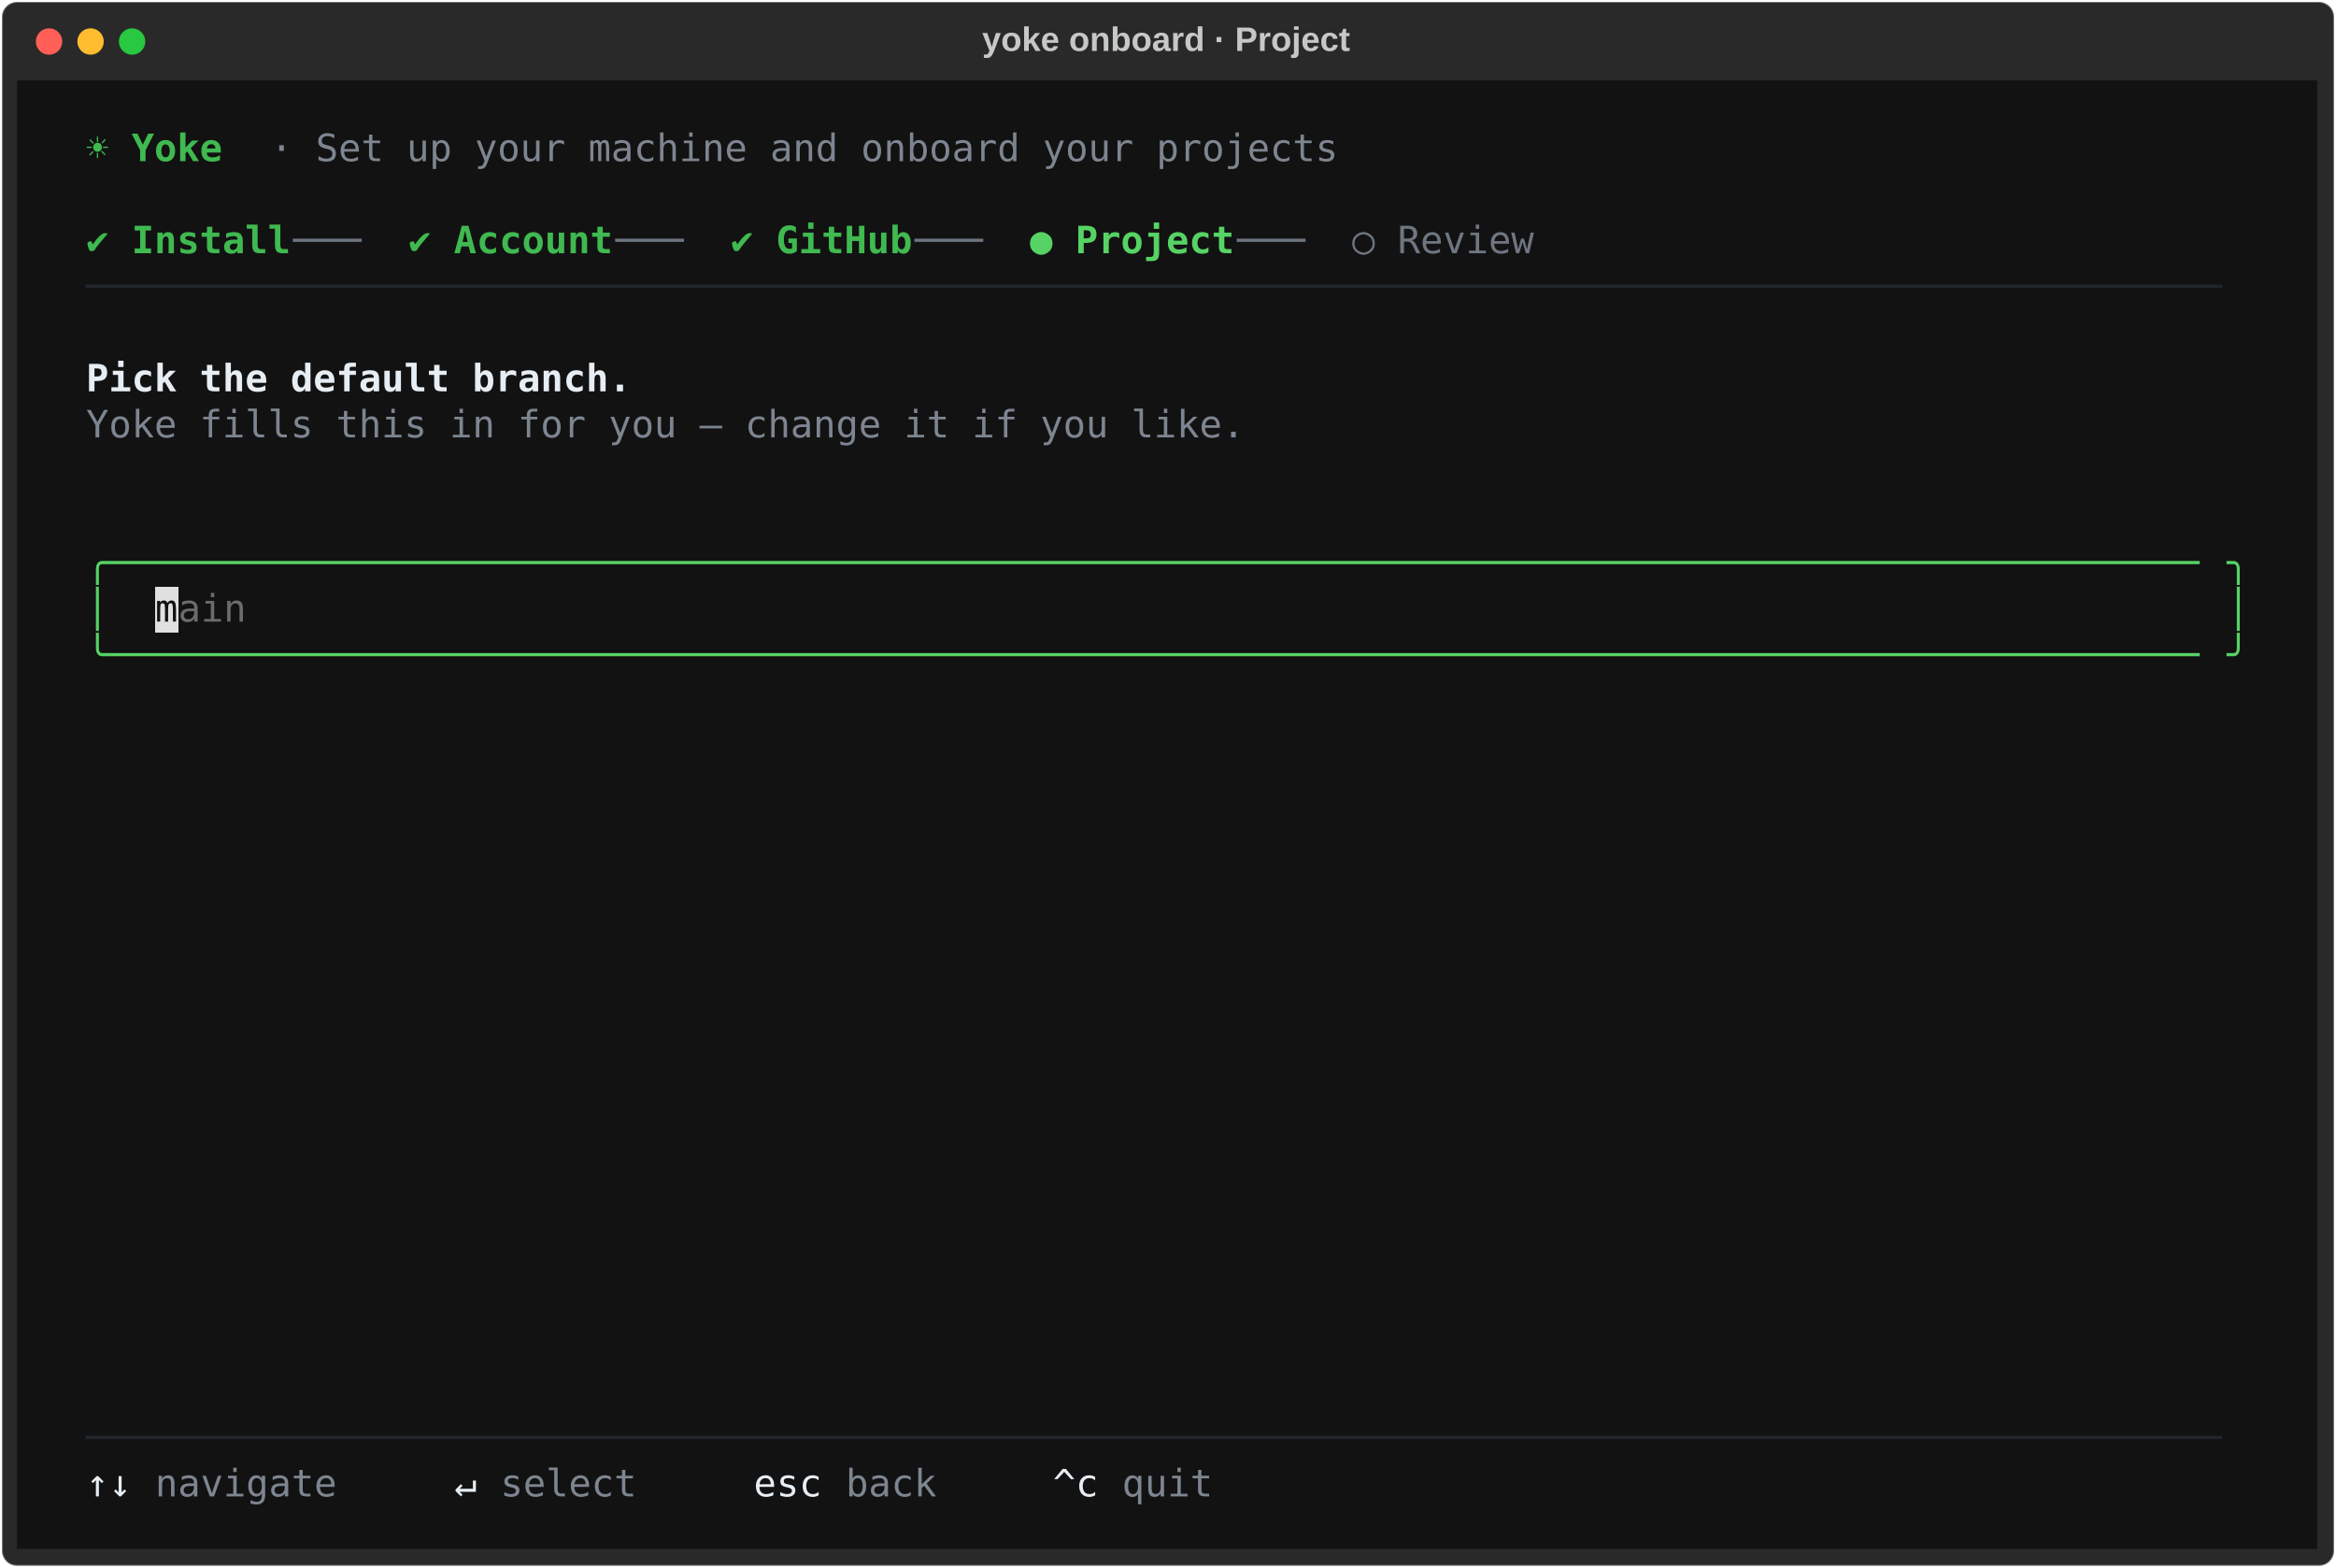
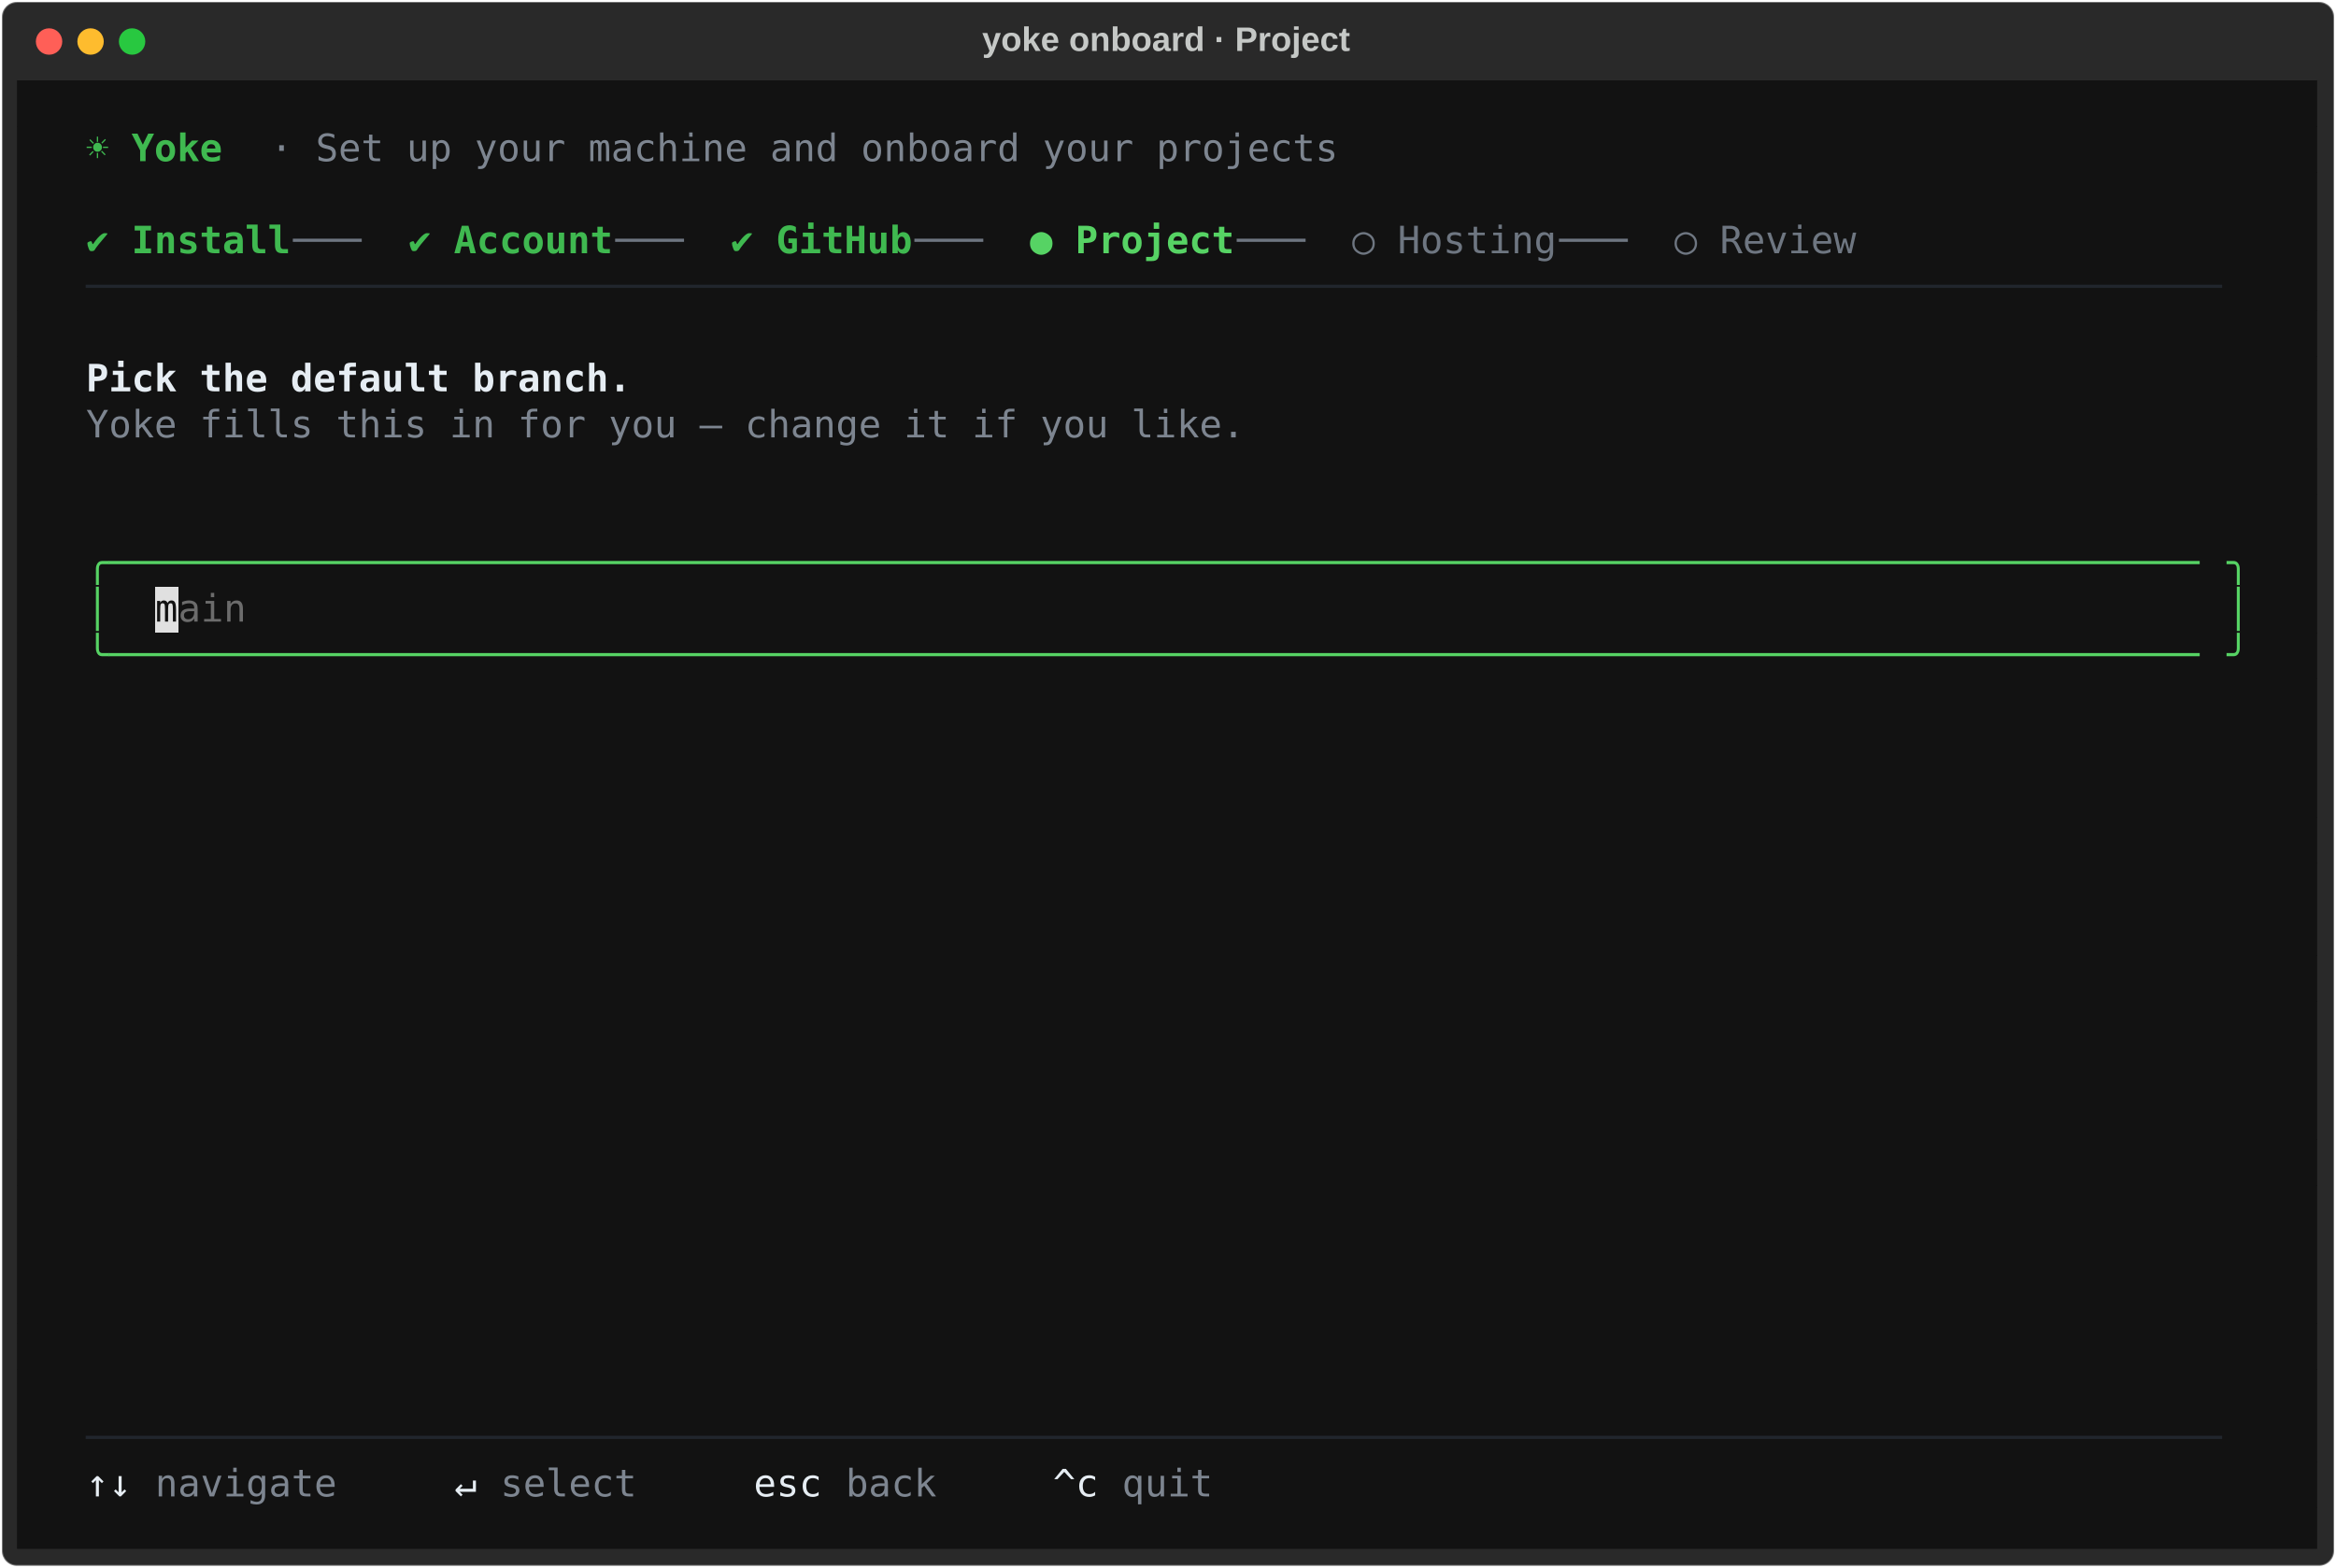
<svg xmlns="http://www.w3.org/2000/svg" class="rich-terminal" viewBox="0 0 1238 830.8">
  <style>

    @font-face {
        font-family: "Fira Code";
        src: local("FiraCode-Regular"),
                url("https://cdnjs.cloudflare.com/ajax/libs/firacode/{{VERSION}}/woff2/FiraCode-Regular.woff2") format("woff2"),
                url("https://cdnjs.cloudflare.com/ajax/libs/firacode/{{VERSION}}/woff/FiraCode-Regular.woff") format("woff");
        font-style: normal;
        font-weight: 400;
    }
    @font-face {
        font-family: "Fira Code";
        src: local("FiraCode-Bold"),
                url("https://cdnjs.cloudflare.com/ajax/libs/firacode/{{VERSION}}/woff2/FiraCode-Bold.woff2") format("woff2"),
                url("https://cdnjs.cloudflare.com/ajax/libs/firacode/{{VERSION}}/woff/FiraCode-Bold.woff") format("woff");
        font-style: bold;
        font-weight: 700;
    }

    .terminal-YOKE-matrix {
        font-family: Fira Code, monospace;
        font-size: 20px;
        line-height: 24.4px;
        font-variant-east-asian: full-width;
    }

    .terminal-YOKE-title {
        font-size: 18px;
        font-weight: bold;
        font-family: arial;
    }

-     .terminal-YOKE-r1 { fill: #c5c8c6 }
.terminal-YOKE-r2 { fill: #3fb950;font-weight: bold }
.terminal-YOKE-r3 { fill: #e6edf3 }
.terminal-YOKE-r4 { fill: #7d8590 }
.terminal-YOKE-r5 { fill: #6e7681 }
.terminal-YOKE-r6 { fill: #56d364;font-weight: bold }
.terminal-YOKE-r7 { fill: #21262d }
.terminal-YOKE-r8 { fill: #e6edf3;font-weight: bold }
.terminal-YOKE-r9 { fill: #56d364 }
.terminal-YOKE-r10 { fill: #121212 }
.terminal-YOKE-r11 { fill: #6c6c6c }
- .terminal-YOKE-r12 { fill: #e0e0e0 }
- .terminal-YOKE-r13 { fill: #f85149 }
    </style>
  <defs>
    <clipPath id="terminal-YOKE-clip-terminal">
      <rect x="0" y="0" width="1219.0" height="779.8" />
    </clipPath>
    <clipPath id="terminal-YOKE-line-0">
      <rect x="0" y="1.5" width="1220" height="24.65" />
    </clipPath>
    <clipPath id="terminal-YOKE-line-1">
      <rect x="0" y="25.9" width="1220" height="24.65" />
    </clipPath>
    <clipPath id="terminal-YOKE-line-2">
      <rect x="0" y="50.3" width="1220" height="24.65" />
    </clipPath>
    <clipPath id="terminal-YOKE-line-3">
      <rect x="0" y="74.7" width="1220" height="24.65" />
    </clipPath>
    <clipPath id="terminal-YOKE-line-4">
      <rect x="0" y="99.1" width="1220" height="24.65" />
    </clipPath>
    <clipPath id="terminal-YOKE-line-5">
      <rect x="0" y="123.5" width="1220" height="24.65" />
    </clipPath>
    <clipPath id="terminal-YOKE-line-6">
      <rect x="0" y="147.9" width="1220" height="24.65" />
    </clipPath>
    <clipPath id="terminal-YOKE-line-7">
      <rect x="0" y="172.3" width="1220" height="24.65" />
    </clipPath>
    <clipPath id="terminal-YOKE-line-8">
      <rect x="0" y="196.7" width="1220" height="24.65" />
    </clipPath>
    <clipPath id="terminal-YOKE-line-9">
      <rect x="0" y="221.1" width="1220" height="24.65" />
    </clipPath>
    <clipPath id="terminal-YOKE-line-10">
      <rect x="0" y="245.5" width="1220" height="24.65" />
    </clipPath>
    <clipPath id="terminal-YOKE-line-11">
      <rect x="0" y="269.9" width="1220" height="24.65" />
    </clipPath>
    <clipPath id="terminal-YOKE-line-12">
      <rect x="0" y="294.3" width="1220" height="24.65" />
    </clipPath>
    <clipPath id="terminal-YOKE-line-13">
      <rect x="0" y="318.7" width="1220" height="24.65" />
    </clipPath>
    <clipPath id="terminal-YOKE-line-14">
      <rect x="0" y="343.1" width="1220" height="24.65" />
    </clipPath>
    <clipPath id="terminal-YOKE-line-15">
      <rect x="0" y="367.5" width="1220" height="24.65" />
    </clipPath>
    <clipPath id="terminal-YOKE-line-16">
      <rect x="0" y="391.9" width="1220" height="24.65" />
    </clipPath>
    <clipPath id="terminal-YOKE-line-17">
      <rect x="0" y="416.3" width="1220" height="24.65" />
    </clipPath>
    <clipPath id="terminal-YOKE-line-18">
      <rect x="0" y="440.7" width="1220" height="24.65" />
    </clipPath>
    <clipPath id="terminal-YOKE-line-19">
      <rect x="0" y="465.1" width="1220" height="24.65" />
    </clipPath>
    <clipPath id="terminal-YOKE-line-20">
      <rect x="0" y="489.5" width="1220" height="24.65" />
    </clipPath>
    <clipPath id="terminal-YOKE-line-21">
      <rect x="0" y="513.9" width="1220" height="24.65" />
    </clipPath>
    <clipPath id="terminal-YOKE-line-22">
      <rect x="0" y="538.3" width="1220" height="24.65" />
    </clipPath>
    <clipPath id="terminal-YOKE-line-23">
      <rect x="0" y="562.7" width="1220" height="24.65" />
    </clipPath>
    <clipPath id="terminal-YOKE-line-24">
      <rect x="0" y="587.1" width="1220" height="24.65" />
    </clipPath>
    <clipPath id="terminal-YOKE-line-25">
      <rect x="0" y="611.5" width="1220" height="24.65" />
    </clipPath>
    <clipPath id="terminal-YOKE-line-26">
      <rect x="0" y="635.9" width="1220" height="24.65" />
    </clipPath>
    <clipPath id="terminal-YOKE-line-27">
      <rect x="0" y="660.3" width="1220" height="24.65" />
    </clipPath>
    <clipPath id="terminal-YOKE-line-28">
      <rect x="0" y="684.7" width="1220" height="24.65" />
    </clipPath>
    <clipPath id="terminal-YOKE-line-29">
      <rect x="0" y="709.1" width="1220" height="24.65" />
    </clipPath>
    <clipPath id="terminal-YOKE-line-30">
      <rect x="0" y="733.5" width="1220" height="24.65" />
    </clipPath>
  </defs>
  <rect fill="#292929" stroke="rgba(255,255,255,0.35)" stroke-width="1" x="1" y="1" width="1236" height="828.8" rx="8" />
  <text class="terminal-YOKE-title" fill="#c5c8c6" text-anchor="middle" x="618" y="27">yoke onboard · Project</text>
  <g transform="translate(26,22)">
    <circle cx="0" cy="0" r="7" fill="#ff5f57" />
    <circle cx="22" cy="0" r="7" fill="#febc2e" />
    <circle cx="44" cy="0" r="7" fill="#28c840" />
  </g>
  <g transform="translate(9, 41)" clip-path="url(#terminal-YOKE-clip-terminal)">
    <rect fill="#121212" x="0" y="1.5" width="1220" height="24.65" shape-rendering="crispEdges" />
    <rect fill="#121212" x="0" y="25.9" width="36.6" height="24.65" shape-rendering="crispEdges" />
    <rect fill="#121212" x="36.6" y="25.9" width="73.2" height="24.65" shape-rendering="crispEdges" />
    <rect fill="#121212" x="109.8" y="25.9" width="24.4" height="24.65" shape-rendering="crispEdges" />
    <rect fill="#121212" x="134.2" y="25.9" width="573.4" height="24.65" shape-rendering="crispEdges" />
    <rect fill="#121212" x="707.6" y="25.9" width="512.4" height="24.65" shape-rendering="crispEdges" />
    <rect fill="#121212" x="0" y="50.3" width="1220" height="24.65" shape-rendering="crispEdges" />
    <rect fill="#121212" x="0" y="74.7" width="36.6" height="24.65" shape-rendering="crispEdges" />
    <rect fill="#121212" x="36.6" y="74.7" width="109.8" height="24.65" shape-rendering="crispEdges" />
    <rect fill="#121212" x="146.4" y="74.7" width="61" height="24.65" shape-rendering="crispEdges" />
    <rect fill="#121212" x="207.4" y="74.7" width="109.8" height="24.65" shape-rendering="crispEdges" />
    <rect fill="#121212" x="317.2" y="74.7" width="61" height="24.65" shape-rendering="crispEdges" />
    <rect fill="#121212" x="378.2" y="74.7" width="97.6" height="24.65" shape-rendering="crispEdges" />
    <rect fill="#121212" x="475.8" y="74.7" width="61" height="24.65" shape-rendering="crispEdges" />
    <rect fill="#121212" x="536.8" y="74.7" width="109.8" height="24.65" shape-rendering="crispEdges" />
    <rect fill="#121212" x="646.6" y="74.7" width="61" height="24.65" shape-rendering="crispEdges" />
-     <rect fill="#121212" x="707.6" y="74.7" width="97.6" height="24.65" shape-rendering="crispEdges" />
-     <rect fill="#121212" x="805.2" y="74.7" width="414.8" height="24.65" shape-rendering="crispEdges" />
+     <rect fill="#121212" x="707.6" y="74.7" width="109.8" height="24.65" shape-rendering="crispEdges" />
+     <rect fill="#121212" x="817.4" y="74.7" width="61" height="24.65" shape-rendering="crispEdges" />
+     <rect fill="#121212" x="878.4" y="74.7" width="97.6" height="24.65" shape-rendering="crispEdges" />
+     <rect fill="#121212" x="976" y="74.7" width="244" height="24.65" shape-rendering="crispEdges" />
    <rect fill="#121212" x="0" y="99.1" width="36.6" height="24.65" shape-rendering="crispEdges" />
    <rect fill="#121212" x="36.6" y="99.1" width="1146.8" height="24.65" shape-rendering="crispEdges" />
    <rect fill="#121212" x="1183.4" y="99.1" width="36.6" height="24.65" shape-rendering="crispEdges" />
    <rect fill="#121212" x="0" y="123.5" width="1220" height="24.65" shape-rendering="crispEdges" />
    <rect fill="#121212" x="0" y="147.9" width="36.6" height="24.65" shape-rendering="crispEdges" />
    <rect fill="#121212" x="36.6" y="147.9" width="292.8" height="24.65" shape-rendering="crispEdges" />
    <rect fill="#121212" x="329.4" y="147.9" width="890.6" height="24.65" shape-rendering="crispEdges" />
    <rect fill="#121212" x="0" y="172.3" width="36.6" height="24.65" shape-rendering="crispEdges" />
    <rect fill="#121212" x="36.6" y="172.3" width="622.2" height="24.65" shape-rendering="crispEdges" />
    <rect fill="#121212" x="658.8" y="172.3" width="524.6" height="24.65" shape-rendering="crispEdges" />
    <rect fill="#121212" x="1183.4" y="172.3" width="36.6" height="24.65" shape-rendering="crispEdges" />
    <rect fill="#121212" x="0" y="196.7" width="36.6" height="24.65" shape-rendering="crispEdges" />
    <rect fill="#121212" x="36.6" y="196.7" width="0" height="24.65" shape-rendering="crispEdges" />
    <rect fill="#121212" x="36.6" y="196.7" width="1183.4" height="24.65" shape-rendering="crispEdges" />
    <rect fill="#121212" x="0" y="221.1" width="36.6" height="24.65" shape-rendering="crispEdges" />
    <rect fill="#121212" x="36.6" y="221.1" width="1183.4" height="24.65" shape-rendering="crispEdges" />
    <rect fill="#121212" x="0" y="245.5" width="36.6" height="24.65" shape-rendering="crispEdges" />
    <rect fill="#121212" x="36.6" y="245.5" width="12.2" height="24.65" shape-rendering="crispEdges" />
    <rect fill="#121212" x="48.8" y="245.5" width="1122.4" height="24.65" shape-rendering="crispEdges" />
    <rect fill="#121212" x="1171.2" y="245.5" width="12.2" height="24.65" shape-rendering="crispEdges" />
    <rect fill="#121212" x="1183.4" y="245.5" width="36.6" height="24.65" shape-rendering="crispEdges" />
    <rect fill="#121212" x="0" y="269.9" width="36.6" height="24.65" shape-rendering="crispEdges" />
    <rect fill="#121212" x="36.6" y="269.9" width="12.2" height="24.65" shape-rendering="crispEdges" />
    <rect fill="#121212" x="48.8" y="269.9" width="24.4" height="24.65" shape-rendering="crispEdges" />
    <rect fill="#e0e0e0" x="73.2" y="269.9" width="12.2" height="24.65" shape-rendering="crispEdges" />
    <rect fill="#121212" x="85.4" y="269.9" width="36.6" height="24.65" shape-rendering="crispEdges" />
    <rect fill="#121212" x="122" y="269.9" width="1024.8" height="24.65" shape-rendering="crispEdges" />
    <rect fill="#121212" x="1146.8" y="269.9" width="24.4" height="24.65" shape-rendering="crispEdges" />
    <rect fill="#121212" x="1171.2" y="269.9" width="12.2" height="24.65" shape-rendering="crispEdges" />
    <rect fill="#121212" x="1183.4" y="269.9" width="36.6" height="24.65" shape-rendering="crispEdges" />
    <rect fill="#121212" x="0" y="294.3" width="36.6" height="24.65" shape-rendering="crispEdges" />
    <rect fill="#121212" x="36.6" y="294.3" width="12.2" height="24.65" shape-rendering="crispEdges" />
    <rect fill="#121212" x="48.8" y="294.3" width="1122.4" height="24.65" shape-rendering="crispEdges" />
    <rect fill="#121212" x="1171.2" y="294.3" width="12.2" height="24.65" shape-rendering="crispEdges" />
    <rect fill="#121212" x="1183.4" y="294.3" width="36.6" height="24.65" shape-rendering="crispEdges" />
    <rect fill="#121212" x="0" y="318.7" width="36.6" height="24.65" shape-rendering="crispEdges" />
    <rect fill="#121212" x="36.6" y="318.7" width="1183.4" height="24.65" shape-rendering="crispEdges" />
    <rect fill="#121212" x="0" y="343.1" width="36.6" height="24.65" shape-rendering="crispEdges" />
    <rect fill="#121212" x="36.6" y="343.1" width="0" height="24.65" shape-rendering="crispEdges" />
    <rect fill="#121212" x="36.6" y="343.1" width="1183.4" height="24.65" shape-rendering="crispEdges" />
    <rect fill="#121212" x="0" y="367.5" width="36.6" height="24.65" shape-rendering="crispEdges" />
    <rect fill="#121212" x="36.6" y="367.5" width="1183.4" height="24.65" shape-rendering="crispEdges" />
    <rect fill="#121212" x="0" y="391.9" width="36.6" height="24.65" shape-rendering="crispEdges" />
    <rect fill="#121212" x="36.6" y="391.9" width="1183.4" height="24.65" shape-rendering="crispEdges" />
    <rect fill="#121212" x="0" y="416.3" width="36.6" height="24.65" shape-rendering="crispEdges" />
    <rect fill="#121212" x="36.6" y="416.3" width="1183.4" height="24.65" shape-rendering="crispEdges" />
    <rect fill="#121212" x="0" y="440.7" width="36.6" height="24.65" shape-rendering="crispEdges" />
    <rect fill="#121212" x="36.6" y="440.7" width="1183.4" height="24.65" shape-rendering="crispEdges" />
    <rect fill="#121212" x="0" y="465.1" width="36.6" height="24.65" shape-rendering="crispEdges" />
    <rect fill="#121212" x="36.6" y="465.1" width="1183.4" height="24.65" shape-rendering="crispEdges" />
    <rect fill="#121212" x="0" y="489.5" width="36.6" height="24.65" shape-rendering="crispEdges" />
    <rect fill="#121212" x="36.6" y="489.5" width="1183.4" height="24.65" shape-rendering="crispEdges" />
    <rect fill="#121212" x="0" y="513.9" width="36.6" height="24.65" shape-rendering="crispEdges" />
    <rect fill="#121212" x="36.6" y="513.9" width="1183.4" height="24.65" shape-rendering="crispEdges" />
    <rect fill="#121212" x="0" y="538.3" width="36.6" height="24.65" shape-rendering="crispEdges" />
    <rect fill="#121212" x="36.6" y="538.3" width="1183.4" height="24.65" shape-rendering="crispEdges" />
    <rect fill="#121212" x="0" y="562.7" width="36.6" height="24.65" shape-rendering="crispEdges" />
    <rect fill="#121212" x="36.6" y="562.7" width="1183.4" height="24.65" shape-rendering="crispEdges" />
    <rect fill="#121212" x="0" y="587.1" width="36.6" height="24.65" shape-rendering="crispEdges" />
    <rect fill="#121212" x="36.6" y="587.1" width="1183.4" height="24.65" shape-rendering="crispEdges" />
    <rect fill="#121212" x="0" y="611.5" width="36.6" height="24.65" shape-rendering="crispEdges" />
    <rect fill="#121212" x="36.6" y="611.5" width="1183.4" height="24.65" shape-rendering="crispEdges" />
    <rect fill="#121212" x="0" y="635.9" width="36.6" height="24.65" shape-rendering="crispEdges" />
    <rect fill="#121212" x="36.6" y="635.9" width="1183.4" height="24.65" shape-rendering="crispEdges" />
    <rect fill="#121212" x="0" y="660.3" width="36.6" height="24.65" shape-rendering="crispEdges" />
    <rect fill="#121212" x="36.6" y="660.3" width="1183.4" height="24.65" shape-rendering="crispEdges" />
    <rect fill="#121212" x="0" y="684.7" width="36.6" height="24.65" shape-rendering="crispEdges" />
    <rect fill="#121212" x="36.6" y="684.7" width="1183.4" height="24.65" shape-rendering="crispEdges" />
    <rect fill="#121212" x="0" y="709.1" width="36.6" height="24.65" shape-rendering="crispEdges" />
    <rect fill="#121212" x="36.6" y="709.1" width="1146.8" height="24.65" shape-rendering="crispEdges" />
    <rect fill="#121212" x="1183.4" y="709.1" width="36.6" height="24.65" shape-rendering="crispEdges" />
    <rect fill="#121212" x="0" y="733.5" width="36.6" height="24.65" shape-rendering="crispEdges" />
    <rect fill="#121212" x="36.6" y="733.5" width="24.4" height="24.65" shape-rendering="crispEdges" />
    <rect fill="#121212" x="61" y="733.5" width="12.2" height="24.65" shape-rendering="crispEdges" />
    <rect fill="#121212" x="73.2" y="733.5" width="97.6" height="24.65" shape-rendering="crispEdges" />
    <rect fill="#121212" x="170.8" y="733.5" width="61" height="24.65" shape-rendering="crispEdges" />
    <rect fill="#121212" x="231.8" y="733.5" width="12.2" height="24.65" shape-rendering="crispEdges" />
    <rect fill="#121212" x="244" y="733.5" width="12.2" height="24.65" shape-rendering="crispEdges" />
    <rect fill="#121212" x="256.2" y="733.5" width="73.2" height="24.65" shape-rendering="crispEdges" />
    <rect fill="#121212" x="329.4" y="733.5" width="61" height="24.65" shape-rendering="crispEdges" />
    <rect fill="#121212" x="390.4" y="733.5" width="36.6" height="24.65" shape-rendering="crispEdges" />
    <rect fill="#121212" x="427" y="733.5" width="12.2" height="24.65" shape-rendering="crispEdges" />
    <rect fill="#121212" x="439.2" y="733.5" width="48.8" height="24.65" shape-rendering="crispEdges" />
    <rect fill="#121212" x="488" y="733.5" width="61" height="24.65" shape-rendering="crispEdges" />
    <rect fill="#121212" x="549" y="733.5" width="24.4" height="24.65" shape-rendering="crispEdges" />
    <rect fill="#121212" x="573.4" y="733.5" width="12.2" height="24.65" shape-rendering="crispEdges" />
    <rect fill="#121212" x="585.6" y="733.5" width="48.8" height="24.65" shape-rendering="crispEdges" />
    <rect fill="#121212" x="634.4" y="733.5" width="585.6" height="24.65" shape-rendering="crispEdges" />
    <rect fill="#121212" x="0" y="757.9" width="1220" height="24.65" shape-rendering="crispEdges" />
    <g class="terminal-YOKE-matrix">
-       <text class="terminal-YOKE-r1" x="1220" y="20" textLength="12.2" clip-path="url(#terminal-YOKE-line-0)">
- </text>
      <text class="terminal-YOKE-r2" x="36.6" y="44.4" textLength="73.2" clip-path="url(#terminal-YOKE-line-1)">☀ Yoke</text>
      <text class="terminal-YOKE-r4" x="134.2" y="44.4" textLength="573.4" clip-path="url(#terminal-YOKE-line-1)">· Set up your machine and onboard your projects</text>
-       <text class="terminal-YOKE-r1" x="1220" y="44.4" textLength="12.2" clip-path="url(#terminal-YOKE-line-1)">
- </text>
-       <text class="terminal-YOKE-r1" x="1220" y="68.8" textLength="12.2" clip-path="url(#terminal-YOKE-line-2)">
- </text>
      <text class="terminal-YOKE-r2" x="36.6" y="93.2" textLength="109.8" clip-path="url(#terminal-YOKE-line-3)">✔ Install</text>
      <text class="terminal-YOKE-r5" x="146.4" y="93.2" textLength="61" clip-path="url(#terminal-YOKE-line-3)"> ─── </text>
      <text class="terminal-YOKE-r2" x="207.4" y="93.2" textLength="109.8" clip-path="url(#terminal-YOKE-line-3)">✔ Account</text>
      <text class="terminal-YOKE-r5" x="317.2" y="93.2" textLength="61" clip-path="url(#terminal-YOKE-line-3)"> ─── </text>
      <text class="terminal-YOKE-r2" x="378.2" y="93.2" textLength="97.6" clip-path="url(#terminal-YOKE-line-3)">✔ GitHub</text>
      <text class="terminal-YOKE-r5" x="475.8" y="93.2" textLength="61" clip-path="url(#terminal-YOKE-line-3)"> ─── </text>
      <text class="terminal-YOKE-r6" x="536.8" y="93.2" textLength="109.8" clip-path="url(#terminal-YOKE-line-3)">● Project</text>
      <text class="terminal-YOKE-r5" x="646.6" y="93.2" textLength="61" clip-path="url(#terminal-YOKE-line-3)"> ─── </text>
-       <text class="terminal-YOKE-r5" x="707.6" y="93.2" textLength="97.6" clip-path="url(#terminal-YOKE-line-3)">○ Review</text>
-       <text class="terminal-YOKE-r1" x="1220" y="93.2" textLength="12.2" clip-path="url(#terminal-YOKE-line-3)">
- </text>
+       <text class="terminal-YOKE-r5" x="707.6" y="93.2" textLength="109.8" clip-path="url(#terminal-YOKE-line-3)">○ Hosting</text>
+       <text class="terminal-YOKE-r5" x="817.4" y="93.2" textLength="61" clip-path="url(#terminal-YOKE-line-3)"> ─── </text>
+       <text class="terminal-YOKE-r5" x="878.4" y="93.2" textLength="97.6" clip-path="url(#terminal-YOKE-line-3)">○ Review</text>
      <text class="terminal-YOKE-r7" x="36.6" y="117.6" textLength="1146.8" clip-path="url(#terminal-YOKE-line-4)">──────────────────────────────────────────────────────────────────────────────────────────────</text>
-       <text class="terminal-YOKE-r1" x="1220" y="117.6" textLength="12.2" clip-path="url(#terminal-YOKE-line-4)">
- </text>
-       <text class="terminal-YOKE-r1" x="1220" y="142" textLength="12.2" clip-path="url(#terminal-YOKE-line-5)">
- </text>
      <text class="terminal-YOKE-r8" x="36.6" y="166.4" textLength="292.8" clip-path="url(#terminal-YOKE-line-6)">Pick the default branch.</text>
-       <text class="terminal-YOKE-r1" x="1220" y="166.4" textLength="12.2" clip-path="url(#terminal-YOKE-line-6)">
- </text>
      <text class="terminal-YOKE-r4" x="36.6" y="190.8" textLength="622.2" clip-path="url(#terminal-YOKE-line-7)">Yoke fills this in for you — change it if you like.</text>
-       <text class="terminal-YOKE-r1" x="1220" y="190.8" textLength="12.2" clip-path="url(#terminal-YOKE-line-7)">
- </text>
-       <text class="terminal-YOKE-r1" x="1220" y="215.2" textLength="12.2" clip-path="url(#terminal-YOKE-line-8)">
- </text>
-       <text class="terminal-YOKE-r1" x="1220" y="239.6" textLength="12.2" clip-path="url(#terminal-YOKE-line-9)">
- </text>
      <text class="terminal-YOKE-r9" x="36.6" y="264" textLength="12.2" clip-path="url(#terminal-YOKE-line-10)">╭</text>
      <text class="terminal-YOKE-r9" x="48.8" y="264" textLength="1122.4" clip-path="url(#terminal-YOKE-line-10)">────────────────────────────────────────────────────────────────────────────────────────────</text>
      <text class="terminal-YOKE-r9" x="1171.2" y="264" textLength="12.2" clip-path="url(#terminal-YOKE-line-10)">╮</text>
-       <text class="terminal-YOKE-r1" x="1220" y="264" textLength="12.2" clip-path="url(#terminal-YOKE-line-10)">
- </text>
      <text class="terminal-YOKE-r9" x="36.6" y="288.4" textLength="12.2" clip-path="url(#terminal-YOKE-line-11)">│</text>
      <text class="terminal-YOKE-r10" x="73.2" y="288.4" textLength="12.2" clip-path="url(#terminal-YOKE-line-11)">m</text>
      <text class="terminal-YOKE-r11" x="85.4" y="288.4" textLength="36.6" clip-path="url(#terminal-YOKE-line-11)">ain</text>
      <text class="terminal-YOKE-r9" x="1171.2" y="288.4" textLength="12.2" clip-path="url(#terminal-YOKE-line-11)">│</text>
-       <text class="terminal-YOKE-r1" x="1220" y="288.4" textLength="12.2" clip-path="url(#terminal-YOKE-line-11)">
- </text>
      <text class="terminal-YOKE-r9" x="36.6" y="312.8" textLength="12.2" clip-path="url(#terminal-YOKE-line-12)">╰</text>
      <text class="terminal-YOKE-r9" x="48.8" y="312.8" textLength="1122.4" clip-path="url(#terminal-YOKE-line-12)">────────────────────────────────────────────────────────────────────────────────────────────</text>
      <text class="terminal-YOKE-r9" x="1171.2" y="312.8" textLength="12.2" clip-path="url(#terminal-YOKE-line-12)">╯</text>
-       <text class="terminal-YOKE-r1" x="1220" y="312.8" textLength="12.2" clip-path="url(#terminal-YOKE-line-12)">
- </text>
-       <text class="terminal-YOKE-r1" x="1220" y="337.2" textLength="12.2" clip-path="url(#terminal-YOKE-line-13)">
- </text>
-       <text class="terminal-YOKE-r1" x="1220" y="361.6" textLength="12.2" clip-path="url(#terminal-YOKE-line-14)">
- </text>
-       <text class="terminal-YOKE-r1" x="1220" y="386" textLength="12.2" clip-path="url(#terminal-YOKE-line-15)">
- </text>
-       <text class="terminal-YOKE-r1" x="1220" y="410.4" textLength="12.2" clip-path="url(#terminal-YOKE-line-16)">
- </text>
-       <text class="terminal-YOKE-r1" x="1220" y="434.8" textLength="12.2" clip-path="url(#terminal-YOKE-line-17)">
- </text>
-       <text class="terminal-YOKE-r1" x="1220" y="459.2" textLength="12.2" clip-path="url(#terminal-YOKE-line-18)">
- </text>
-       <text class="terminal-YOKE-r1" x="1220" y="483.6" textLength="12.2" clip-path="url(#terminal-YOKE-line-19)">
- </text>
-       <text class="terminal-YOKE-r1" x="1220" y="508" textLength="12.2" clip-path="url(#terminal-YOKE-line-20)">
- </text>
-       <text class="terminal-YOKE-r1" x="1220" y="532.4" textLength="12.2" clip-path="url(#terminal-YOKE-line-21)">
- </text>
-       <text class="terminal-YOKE-r1" x="1220" y="556.8" textLength="12.2" clip-path="url(#terminal-YOKE-line-22)">
- </text>
-       <text class="terminal-YOKE-r1" x="1220" y="581.2" textLength="12.2" clip-path="url(#terminal-YOKE-line-23)">
- </text>
-       <text class="terminal-YOKE-r1" x="1220" y="605.6" textLength="12.2" clip-path="url(#terminal-YOKE-line-24)">
- </text>
-       <text class="terminal-YOKE-r1" x="1220" y="630" textLength="12.2" clip-path="url(#terminal-YOKE-line-25)">
- </text>
-       <text class="terminal-YOKE-r1" x="1220" y="654.4" textLength="12.2" clip-path="url(#terminal-YOKE-line-26)">
- </text>
-       <text class="terminal-YOKE-r1" x="1220" y="678.8" textLength="12.2" clip-path="url(#terminal-YOKE-line-27)">
- </text>
-       <text class="terminal-YOKE-r1" x="1220" y="703.2" textLength="12.2" clip-path="url(#terminal-YOKE-line-28)">
- </text>
      <text class="terminal-YOKE-r7" x="36.6" y="727.6" textLength="1146.8" clip-path="url(#terminal-YOKE-line-29)">──────────────────────────────────────────────────────────────────────────────────────────────</text>
-       <text class="terminal-YOKE-r1" x="1220" y="727.6" textLength="12.2" clip-path="url(#terminal-YOKE-line-29)">
- </text>
      <text class="terminal-YOKE-r3" x="36.6" y="752" textLength="24.4" clip-path="url(#terminal-YOKE-line-30)">↑↓</text>
      <text class="terminal-YOKE-r4" x="73.2" y="752" textLength="97.6" clip-path="url(#terminal-YOKE-line-30)">navigate</text>
      <text class="terminal-YOKE-r3" x="231.8" y="752" textLength="12.2" clip-path="url(#terminal-YOKE-line-30)">↵</text>
      <text class="terminal-YOKE-r4" x="256.2" y="752" textLength="73.2" clip-path="url(#terminal-YOKE-line-30)">select</text>
      <text class="terminal-YOKE-r3" x="390.4" y="752" textLength="36.6" clip-path="url(#terminal-YOKE-line-30)">esc</text>
      <text class="terminal-YOKE-r4" x="439.2" y="752" textLength="48.8" clip-path="url(#terminal-YOKE-line-30)">back</text>
      <text class="terminal-YOKE-r3" x="549" y="752" textLength="24.4" clip-path="url(#terminal-YOKE-line-30)">^c</text>
      <text class="terminal-YOKE-r4" x="585.6" y="752" textLength="48.8" clip-path="url(#terminal-YOKE-line-30)">quit</text>
-       <text class="terminal-YOKE-r1" x="1220" y="752" textLength="12.2" clip-path="url(#terminal-YOKE-line-30)">
- </text>
    </g>
  </g>
</svg>
